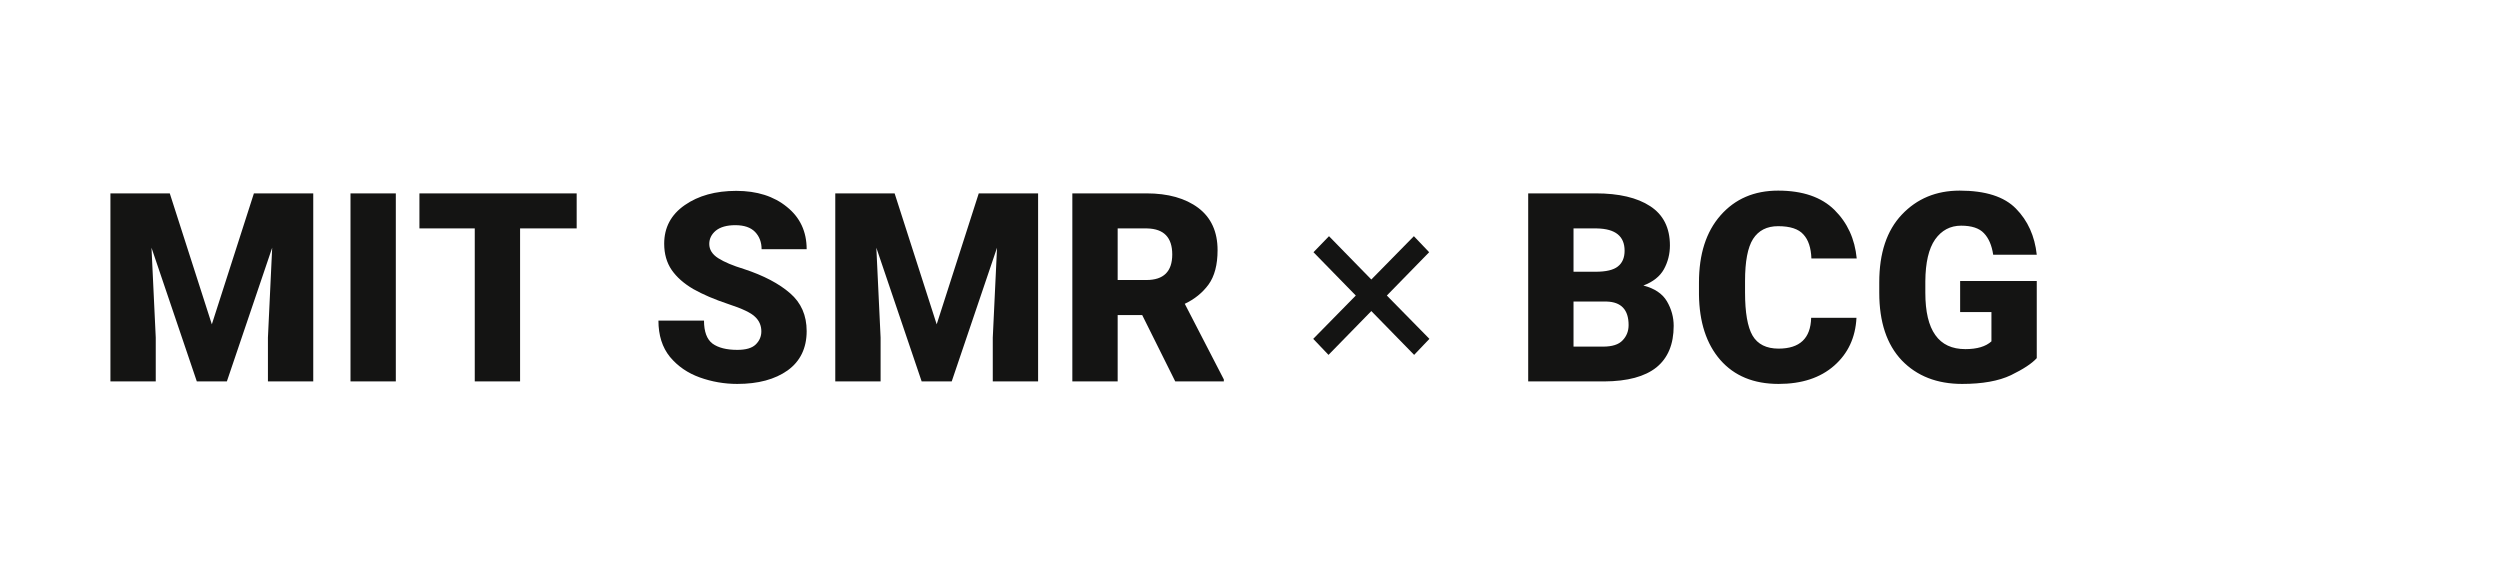
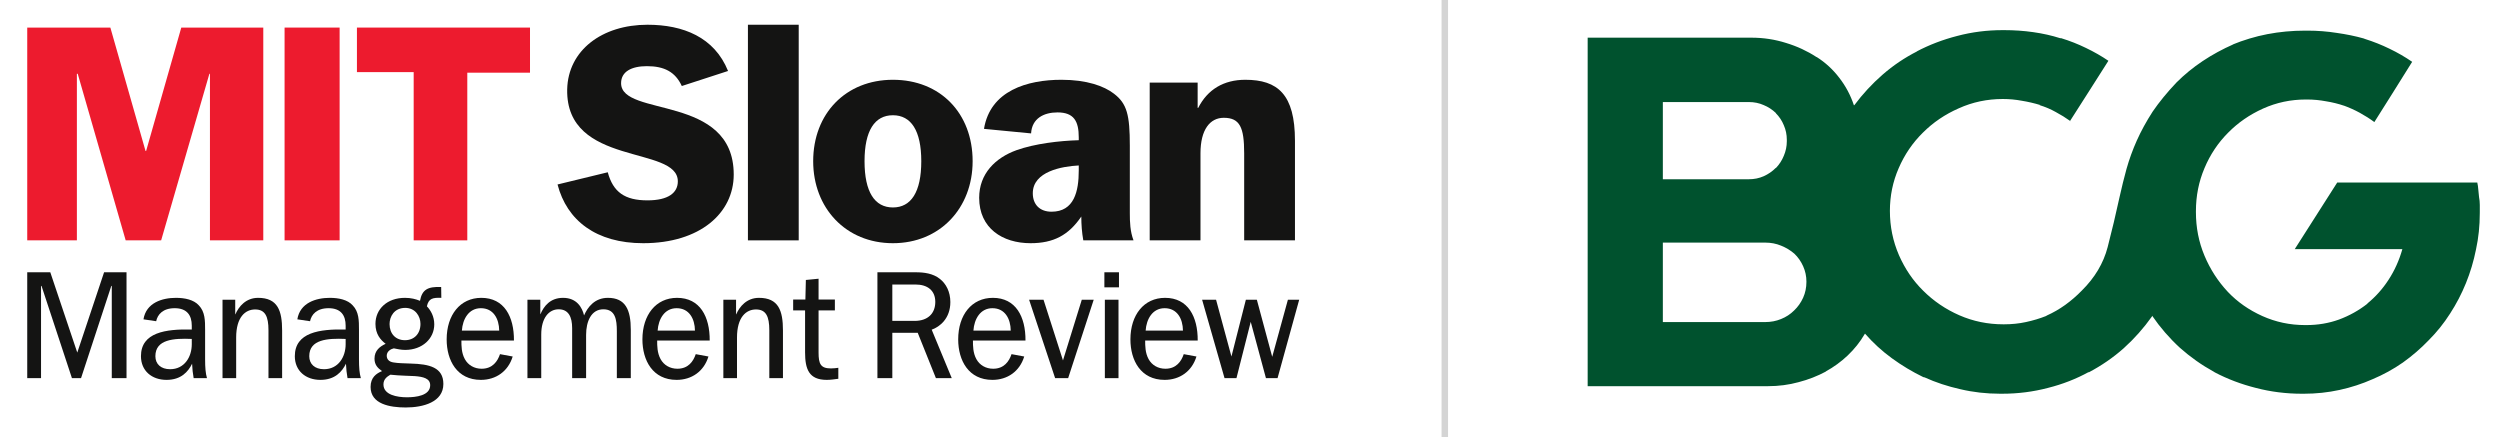
- <svg xmlns="http://www.w3.org/2000/svg" viewBox="0 0 156 36" width="156" height="36" role="img" aria-label="MIT Sloan Management Review and BCG">
-   <g fill="#141413">
-     <text x="6" y="23.8" font-family="-apple-system, BlinkMacSystemFont, 'Segoe UI', Roboto, 'Helvetica Neue', Arial, sans-serif" font-size="16.5" font-weight="800" letter-spacing="0.02em">MIT SMR <tspan font-weight="400" opacity="0.65">×</tspan> BCG</text>
+ <svg xmlns="http://www.w3.org/2000/svg" viewBox="255 294 770 134" width="206" height="36" role="img" aria-label="MIT Sloan Management Review and BCG">
+   <g transform="translate(263, 301) scale(0.38)" fill="#141413">
+     <g>
+       <g>
+         <path d="M1.02,3.188h67.378l28.514,100.033h.459L125.887,3.188h66.46v172.471h-43.234V40.672h-.459l-39.095,134.987h-28.742L41.952,40.672h-.69v134.987H1.02V3.188Z" fill="#ed1b2e" />
+         <path d="M209.605,3.188h44.614v172.471h-44.614V3.188Z" fill="#ed1b2e" />
+         <path d="M314.242,39.291h-45.992V3.188h140.278v36.565h-50.824v135.906h-43.462V39.291Z" fill="#ed1b2e" />
+         <path d="M430.846,130.357l40.704-9.889c4.367,16.098,13.796,22.766,32.193,22.766,17.016,0,24.606-6.209,24.606-15.408,0-29.435-90.835-11.497-89.685-74.506.69-31.737,28.285-52.432,65.079-52.432,28.976,0,54.269,10.117,65.307,37.484l-37.481,12.188c-5.291-11.497-14.258-16.098-28.285-16.098-12.419,0-20.927,4.37-20.927,13.799,0,27.823,91.294,8.508,91.294,74.047,0,31.275-27.364,55.65-73.359,55.65-38.171,0-61.856-18.397-69.446-47.601Z" />
+         <path d="M585.16.889h41.163v174.77h-41.163V.889Z" />
+         <path d="M638.054,111.501c0-38.633,26.446-66,64.62-66,38.402,0,64.617,27.136,64.617,66,0,37.943-26.443,66.457-64.617,66.457s-64.62-28.514-64.62-66.457ZM725.669,111.501c0-24.837-8.277-37.256-22.995-37.256s-22.997,12.419-22.997,37.256c0,25.065,8.28,37.484,22.997,37.484s22.995-12.419,22.995-37.484Z" />
+         <path d="M772.591,141.164c0-19.546,13.109-32.424,30.356-38.633,14.946-5.288,34.495-7.587,50.362-8.049v-2.299c0-13.106-3.91-20.237-17.247-20.237-11.038,0-20.696,4.829-21.389,17.016l-38.171-3.679c5.057-31.044,35.185-39.783,62.777-39.783,20.468,0,34.495,5.06,42.544,11.269,10.579,8.049,12.878,17.247,12.878,42.082v54.731c0,7.359.231,14.717,2.989,22.076h-40.701c-1.149-6.44-1.611-12.878-1.611-19.315-10.348,15.177-22.535,21.614-41.163,21.614-22.766,0-41.622-12.188-41.622-36.794ZM853.308,119.088v-4.139c-13.568.69-37.256,4.829-37.256,22.535,0,9.198,5.75,14.948,15.179,14.948,18.397,0,22.076-16.557,22.076-33.345Z" />
+         <path d="M910.809,47.8h38.862v20.468h.462c7.587-14.946,20.696-22.766,38.171-22.766,26.215,0,40.245,11.728,40.245,49.443v80.715h-41.166v-70.598c0-20.927-3.448-28.745-16.554-28.745-11.038,0-18.859,9.429-18.859,28.745v70.598h-41.16V47.8Z" />
+       </g>
+       <g>
+         <path d="M1.02,201.527h18.69l21.868,65.09,21.738-65.09h18.18v85.811h-11.951v-74.754h-.38l-24.538,74.754h-7.373l-24.662-74.754h-.38v74.754H1.02v-85.811Z" />
+         <path d="M93.195,269.539c0-19.321,20.087-22.118,41.189-21.611v-3.178c0-8.263-3.815-14.112-13.855-14.112-9.536,0-13.858,5.085-15.002,10.554l-10.297-1.527c2.161-13.475,15.253-17.416,26.313-17.416,7.246,0,14.495,1.527,18.563,6.102,5.085,5.212,5.085,12.458,5.085,19.834v23.899c0,6.739.38,11.314,1.524,15.256h-10.804c-.763-4.195-1.02-7.119-1.273-11.697-3.178,6.485-8.897,13.095-20.721,13.095-11.951,0-20.721-7.373-20.721-19.197ZM134.384,259.879v-4.322c-14.746-.637-29.494.38-29.494,13.982,0,6.359,4.448,10.554,11.951,10.554,11.568,0,17.543-9.917,17.543-20.214Z" />
+         <path d="M159.306,223.775h10.294v11.821h.13c2.795-6.483,8.643-13.348,18.433-13.348,15.892,0,19.45,10.424,19.45,26.443v38.647h-11.061v-38.901c0-11.061-2.668-16.783-10.804-16.783-7.883,0-15.385,6.102-15.385,22.758v32.926h-11.058v-63.563Z" />
+         <path d="M217.911,269.539c0-19.321,20.087-22.118,41.191-21.611v-3.178c0-8.263-3.812-14.112-13.858-14.112-9.534,0-13.855,5.085-14.999,10.554l-10.3-1.527c2.164-13.475,15.258-17.416,26.319-17.416,7.246,0,14.492,1.527,18.56,6.102,5.085,5.212,5.085,12.458,5.085,19.834v23.899c0,6.739.38,11.314,1.524,15.256h-10.807c-.761-4.195-1.014-7.119-1.268-11.697-3.181,6.485-8.903,13.095-20.724,13.095-11.951,0-20.724-7.373-20.724-19.197ZM259.102,259.879v-4.322c-14.748-.637-29.494.38-29.494,13.982,0,6.359,4.451,10.554,11.951,10.554,11.568,0,17.543-9.917,17.543-20.214Z" />
+         <path d="M279.316,294.458c0-7.756,4.705-10.934,9.28-12.841-3.302-2.288-6.102-4.956-6.102-10.044,0-6.736,4.451-9.914,9.027-12.075-4.192-3.178-8.26-7.883-8.26-16.146,0-11.951,9.404-21.104,23.899-21.104,4.958,0,8.77,1.017,12.204,2.414,1.654-8.897,6.102-11.695,17.163-11.187l.127,8.773c-6.866-.254-10.297.38-11.697,6.866,3.178,3.305,5.975,8.263,5.975,14.619,0,11.441-9.534,20.724-23.645,20.724-3.431,0-6.356-.763-9.153-1.273-2.414.51-5.722,2.417-5.722,5.975,0,2.798,1.781,4.958,5.595,5.468,3.815.634,7.629.634,13.855.887,15.002.383,26.443,3.051,26.443,16.529,0,14.746-16.397,19.067-30.511,19.067-12.712,0-28.477-2.668-28.477-16.653ZM327.627,293.061c0-5.595-5.849-6.866-12.458-7.376-3.431-.254-11.568-.254-19.834-1.144-2.795,1.654-5.592,3.688-5.592,7.883,0,8.517,11.058,10.424,19.07,10.424,7.116,0,18.814-1.271,18.814-9.787ZM319.744,243.353c0-6.229-4.195-12.968-12.331-12.968-9.027,0-12.714,7.119-12.714,13.095,0,7.753,4.834,13.095,12.461,13.095,7.5,0,12.585-5.212,12.585-13.221Z" />
+         <path d="M340.978,255.937c0-19.831,10.934-33.689,28.097-33.689,18.56,0,26.57,15.256,26.443,34.579h-42.589c0,4.322,0,10.044,2.798,15.129,2.668,4.832,7.626,7.753,13.602,7.753,8.9,0,12.968-6.102,14.875-11.821l10.297,1.907c-3.688,12.078-13.605,18.941-25.809,18.941-19.321,0-27.714-15.763-27.714-32.799ZM368.691,230.638c-9.787,0-14.746,8.773-15.382,18.18h30.258c-.127-9.66-4.705-18.18-14.875-18.18Z" />
+         <path d="M406.451,223.775h10.427v11.695h.124c2.8-6.612,8.012-13.221,18.307-13.221,11.19,0,15.512,7.883,17.039,14.239,2.922-6.739,8.643-14.239,19.321-14.239,14.239,0,18.56,9.663,18.56,25.936v39.155h-11.314v-38.14c0-9.407-1.271-17.67-10.931-17.67-9.79,0-13.985,9.79-13.985,20.724v35.086h-11.314v-40.555c0-9.027-2.924-15.256-10.934-15.256-7.88,0-14.112,6.992-14.112,20.468v35.343h-11.187v-63.563Z" />
+         <path d="M499.644,255.937c0-19.831,10.931-33.689,28.094-33.689,18.56,0,26.573,15.256,26.443,34.579h-42.586c0,4.322,0,10.044,2.795,15.129,2.671,4.832,7.629,7.753,13.602,7.753,8.9,0,12.968-6.102,14.875-11.821l10.297,1.907c-3.688,12.078-13.602,18.941-25.806,18.941-19.324,0-27.714-15.763-27.714-32.799ZM527.358,230.638c-9.79,0-14.748,8.773-15.382,18.18h30.255c-.124-9.66-4.702-18.18-14.872-18.18Z" />
+         <path d="M565.247,223.775h10.294v11.821h.13c2.795-6.483,8.643-13.348,18.433-13.348,15.892,0,19.45,10.424,19.45,26.443v38.647h-11.061v-38.901c0-11.061-2.668-16.783-10.804-16.783-7.883,0-15.385,6.102-15.385,22.758v32.926h-11.058v-63.563Z" />
+         <path d="M631.482,266.361v-33.943h-9.66v-8.773h9.914l.383-15.889,10.297-1.017v16.906h13.221v8.773h-13.221v34.199c0,9.153,1.654,12.838,10.044,12.838,2.161,0,4.068-.254,5.975-.507v8.897c-2.924.383-6.102.89-9.407.89-14.495,0-17.546-8.77-17.546-22.375Z" />
+         <path d="M690.118,201.527h31.021c6.736,0,13.982.887,19.574,5.339,4.958,3.815,8.519,10.424,8.519,18.814,0,13.348-8.643,20.087-15.129,22.375l16.273,39.284h-12.841l-14.746-36.74h-20.594v36.74h-12.078v-85.811ZM737.028,225.553c0-9.407-6.485-14.112-16.019-14.112h-18.814v29.494h18.053c10.677,0,16.78-5.975,16.78-15.382Z" />
+         <path d="M755.591,255.937c0-19.831,10.934-33.689,28.097-33.689,18.56,0,26.57,15.256,26.443,34.579h-42.589c0,4.322,0,10.044,2.798,15.129,2.668,4.832,7.626,7.753,13.602,7.753,8.9,0,12.968-6.102,14.875-11.821l10.297,1.907c-3.688,12.078-13.605,18.941-25.809,18.941-19.321,0-27.714-15.763-27.714-32.799ZM783.305,230.638c-9.787,0-14.746,8.773-15.382,18.18h30.258c-.127-9.66-4.705-18.18-14.875-18.18Z" />
+         <path d="M813.055,223.775h11.697l15.765,49.198,15.253-49.198h9.663l-20.724,63.563h-10.551l-21.104-63.563Z" />
+         <path d="M874.08,201.527h11.824v12.204h-11.824v-12.204ZM874.461,223.775h11.061v63.563h-11.061v-63.563Z" />
+         <path d="M895.184,255.937c0-19.831,10.931-33.689,28.094-33.689,18.56,0,26.573,15.256,26.443,34.579h-42.586c0,4.322,0,10.044,2.795,15.129,2.671,4.832,7.629,7.753,13.602,7.753,8.9,0,12.968-6.102,14.875-11.821l10.297,1.907c-3.688,12.078-13.602,18.941-25.806,18.941-19.324,0-27.714-15.763-27.714-32.799ZM922.898,230.638c-9.79,0-14.748,8.773-15.382,18.18h30.255c-.124-9.66-4.702-18.18-14.872-18.18Z" />
+         <path d="M953.285,223.775h11.314l12.461,46.02,11.695-46.02h8.9l12.458,46.274,12.712-46.274h9.156l-17.546,63.563h-9.407l-12.331-45.64-11.568,45.64h-9.663l-18.18-63.563Z" />
+       </g>
+     </g>
+   </g>
+   <line x1="700" y1="276" x2="700" y2="444" stroke="#141413" stroke-opacity="0.18" stroke-width="2" />
+   <g transform="translate(744, 303) scale(3.8)">
+     <path d="m 72.31,14.756 c 0,-0.19 0,-0.387 0,-0.591 0,-0.217 -0.02,-0.428 -0.061,-0.632 -0.027,-0.204 -0.048,-0.408 -0.061,-0.611 -0.014,-0.204 -0.041,-0.394 -0.082,-0.571 H 60.754 l -3.444,5.401 h 8.723 c -0.258,0.91 -0.632,1.739 -1.121,2.486 -0.476,0.734 -1.046,1.372 -1.712,1.916 v 0.02 c -0.693,0.543 -1.461,0.971 -2.303,1.284 -0.829,0.299 -1.712,0.448 -2.649,0.448 -0.027,0 -0.054,0 -0.082,0 -0.014,0 -0.02,0 -0.02,0 -1.223,0 -2.378,-0.245 -3.465,-0.734 -1.087,-0.489 -2.018,-1.141 -2.792,-1.957 -0.802,-0.856 -1.433,-1.834 -1.895,-2.935 -0.462,-1.101 -0.693,-2.276 -0.693,-3.526 0,-0.014 0,-0.02 0,-0.02 0,-0.014 0,-0.034 0,-0.061 0,-1.236 0.231,-2.398 0.693,-3.485 0.462,-1.101 1.101,-2.058 1.916,-2.874 0.802,-0.815 1.746,-1.467 2.833,-1.957 1.087,-0.489 2.242,-0.734 3.465,-0.734 0,0 0.007,0 0.02,0 0.014,0 0.02,0 0.02,0 0,0 0.007,0 0.02,0 0.027,0 0.041,0 0.041,0 0.516,0 1.026,0.048 1.529,0.143 0.516,0.082 1.012,0.204 1.488,0.367 l -0.102,-0.041 c 0.489,0.177 0.944,0.38 1.365,0.611 0.421,0.231 0.815,0.482 1.182,0.754 V 7.439 L 65.299,5.014 66.828,2.568 C 66.257,2.174 65.645,1.821 64.993,1.508 64.355,1.196 63.689,0.931 62.996,0.713 L 62.894,0.673 C 62.215,0.482 61.488,0.333 60.713,0.224 59.939,0.102 59.158,0.041 58.37,0.041 c -0.027,0 -0.048,0 -0.061,0 0,0 -0.014,0 -0.041,0 -0.013,0 -0.034,0 -0.061,0 -0.014,0 -0.034,0 -0.061,0 -1.046,0 -2.065,0.095 -3.057,0.285 -0.978,0.19 -1.929,0.476 -2.853,0.856 l 0.122,-0.041 c -0.897,0.394 -1.732,0.849 -2.507,1.365 -0.774,0.516 -1.481,1.094 -2.12,1.732 -0.761,0.802 -1.406,1.59 -1.936,2.364 -0.516,0.802 -0.944,1.583 -1.284,2.344 -0.34,0.761 -0.618,1.529 -0.836,2.303 -0.204,0.747 -0.387,1.488 -0.55,2.221 -0.313,1.44 -0.639,2.813 -0.978,4.117 -0.34,1.304 -1.039,2.48 -2.099,3.526 -0.408,0.421 -0.856,0.808 -1.345,1.162 -0.475,0.34 -0.971,0.625 -1.488,0.856 l -0.061,0.041 c -0.516,0.204 -1.06,0.367 -1.63,0.489 -0.557,0.122 -1.148,0.183 -1.773,0.183 0,0 -0.014,0 -0.041,0 -0.014,0 -0.02,0 -0.02,0 -1.263,0 -2.452,-0.245 -3.567,-0.734 -1.114,-0.489 -2.092,-1.155 -2.935,-1.997 -0.815,-0.802 -1.467,-1.759 -1.957,-2.874 -0.489,-1.128 -0.734,-2.323 -0.734,-3.587 0,-1.223 0.238,-2.378 0.713,-3.465 0.476,-1.101 1.128,-2.058 1.957,-2.874 0.829,-0.829 1.8,-1.488 2.914,-1.977 1.114,-0.503 2.303,-0.754 3.567,-0.754 0.53,0 1.046,0.048 1.549,0.143 0.503,0.082 0.999,0.197 1.488,0.346 h -0.082 c 0.489,0.149 0.938,0.34 1.345,0.571 0.408,0.217 0.802,0.462 1.182,0.734 h -0.041 l 1.549,-2.425 1.569,-2.466 C 41.651,2.106 41.046,1.76 40.394,1.447 39.755,1.135 39.083,0.87 38.376,0.652 H 38.295 C 37.615,0.435 36.889,0.272 36.114,0.163 35.353,0.054 34.572,0 33.77,0 c -0.014,0 -0.034,0 -0.061,0 -0.014,0 -0.027,0 -0.041,0 0,0 -0.007,0 -0.02,0 -0.014,0 -0.02,0 -0.02,0 -1.264,0 -2.486,0.156 -3.669,0.469 -1.168,0.299 -2.269,0.72 -3.302,1.264 l 0.061,-0.02 c -1.019,0.516 -1.957,1.148 -2.813,1.895 -0.856,0.747 -1.617,1.569 -2.283,2.466 l -0.041,0.02 C 21.311,5.279 20.917,4.538 20.401,3.872 19.884,3.193 19.273,2.629 18.566,2.181 h -0.02 C 17.799,1.692 16.977,1.311 16.08,1.039 15.183,0.754 14.246,0.611 13.268,0.611 c -0.041,0 -0.075,0 -0.102,0 -0.027,0 -0.048,0 -0.061,0 H 0 v 28.247 h 14.47 c 0.027,0 0.054,0 0.082,0 0.027,0 0.048,0 0.061,0 0.87,0 1.698,-0.109 2.486,-0.326 0.788,-0.204 1.535,-0.496 2.242,-0.876 l -0.061,0.02 c 0.666,-0.367 1.264,-0.802 1.793,-1.304 0.543,-0.516 0.999,-1.087 1.365,-1.712 l 0.041,-0.061 c 0.652,0.747 1.379,1.413 2.181,1.997 0.802,0.584 1.651,1.094 2.548,1.529 l 0.102,0.02 c 0.897,0.408 1.861,0.727 2.894,0.958 1.033,0.245 2.106,0.367 3.22,0.367 0,0 0.007,0 0.02,0 0.014,0 0.027,0 0.041,0 0.027,0 0.048,0 0.061,0 0.014,0 0.034,0 0.061,0 1.264,0 2.493,-0.156 3.689,-0.469 1.196,-0.299 2.31,-0.734 3.342,-1.304 l -0.061,0.061 c 1.06,-0.557 2.018,-1.216 2.874,-1.977 0.856,-0.774 1.617,-1.63 2.283,-2.568 l 0.02,-0.061 c 0.652,0.951 1.399,1.814 2.242,2.588 0.856,0.761 1.78,1.413 2.772,1.957 l 0.061,0.041 c 1.033,0.543 2.147,0.965 3.342,1.264 1.196,0.313 2.439,0.469 3.73,0.469 0,0 0.007,0 0.02,0 0.014,0 0.034,0 0.061,0 0.013,0 0.027,0 0.041,0 0.014,0 0.02,0 0.02,0 0.992,0 1.957,-0.102 2.894,-0.306 0.938,-0.204 1.834,-0.496 2.69,-0.876 0.87,-0.367 1.685,-0.815 2.446,-1.345 0.761,-0.543 1.461,-1.148 2.099,-1.814 0.652,-0.652 1.23,-1.372 1.732,-2.16 0.503,-0.775 0.931,-1.597 1.284,-2.466 0.353,-0.869 0.625,-1.78 0.815,-2.731 0.204,-0.937 0.306,-1.916 0.306,-2.935 0,-0.014 0,-0.027 0,-0.041 0,-0.013 0,-0.027 0,-0.041 z M 6.094,12.086 v -6.257 h 6.95 c 0.014,0 0.02,0 0.02,0 0.435,0 0.836,0.082 1.202,0.245 0.367,0.149 0.7,0.367 0.999,0.652 h -0.02 c 0.285,0.285 0.503,0.611 0.652,0.978 0.163,0.367 0.245,0.761 0.245,1.182 0,0 0,0.007 0,0.02 0,0.014 0,0.02 0,0.02 0,0.027 0,0.041 0,0.041 0,0 0,0.014 0,0.041 0,0.408 -0.082,0.802 -0.245,1.182 -0.149,0.367 -0.36,0.693 -0.632,0.978 h -0.02 c -0.285,0.285 -0.611,0.51 -0.978,0.673 -0.367,0.163 -0.768,0.245 -1.202,0.245 0,0 -0.007,0 -0.02,0 z m 0,11.556 v -6.42 h 8.295 c 0.014,0 0.02,0 0.02,0 0.448,0 0.87,0.082 1.264,0.245 0.408,0.163 0.768,0.381 1.08,0.652 0.299,0.285 0.537,0.625 0.713,1.019 0.177,0.394 0.265,0.808 0.265,1.243 0,0 0,0.007 0,0.02 0,0.462 -0.088,0.89 -0.265,1.284 -0.177,0.394 -0.421,0.741 -0.734,1.039 -0.299,0.299 -0.652,0.53 -1.06,0.693 -0.394,0.163 -0.822,0.245 -1.284,0.245 H 6.094 Z" fill="#00522E" />
  </g>
</svg>
